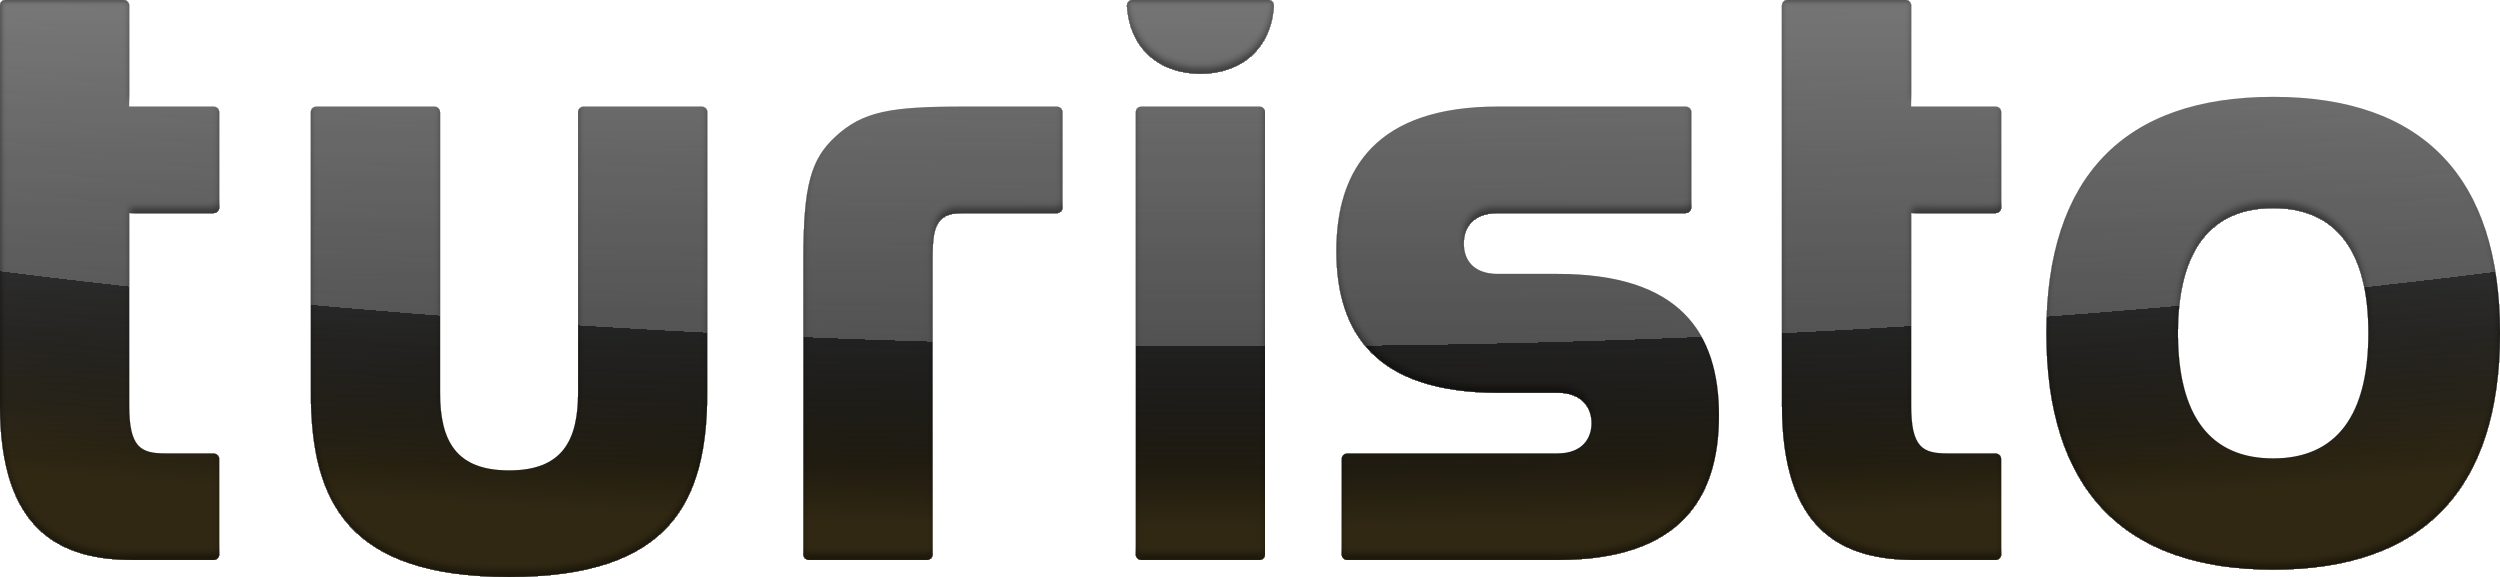
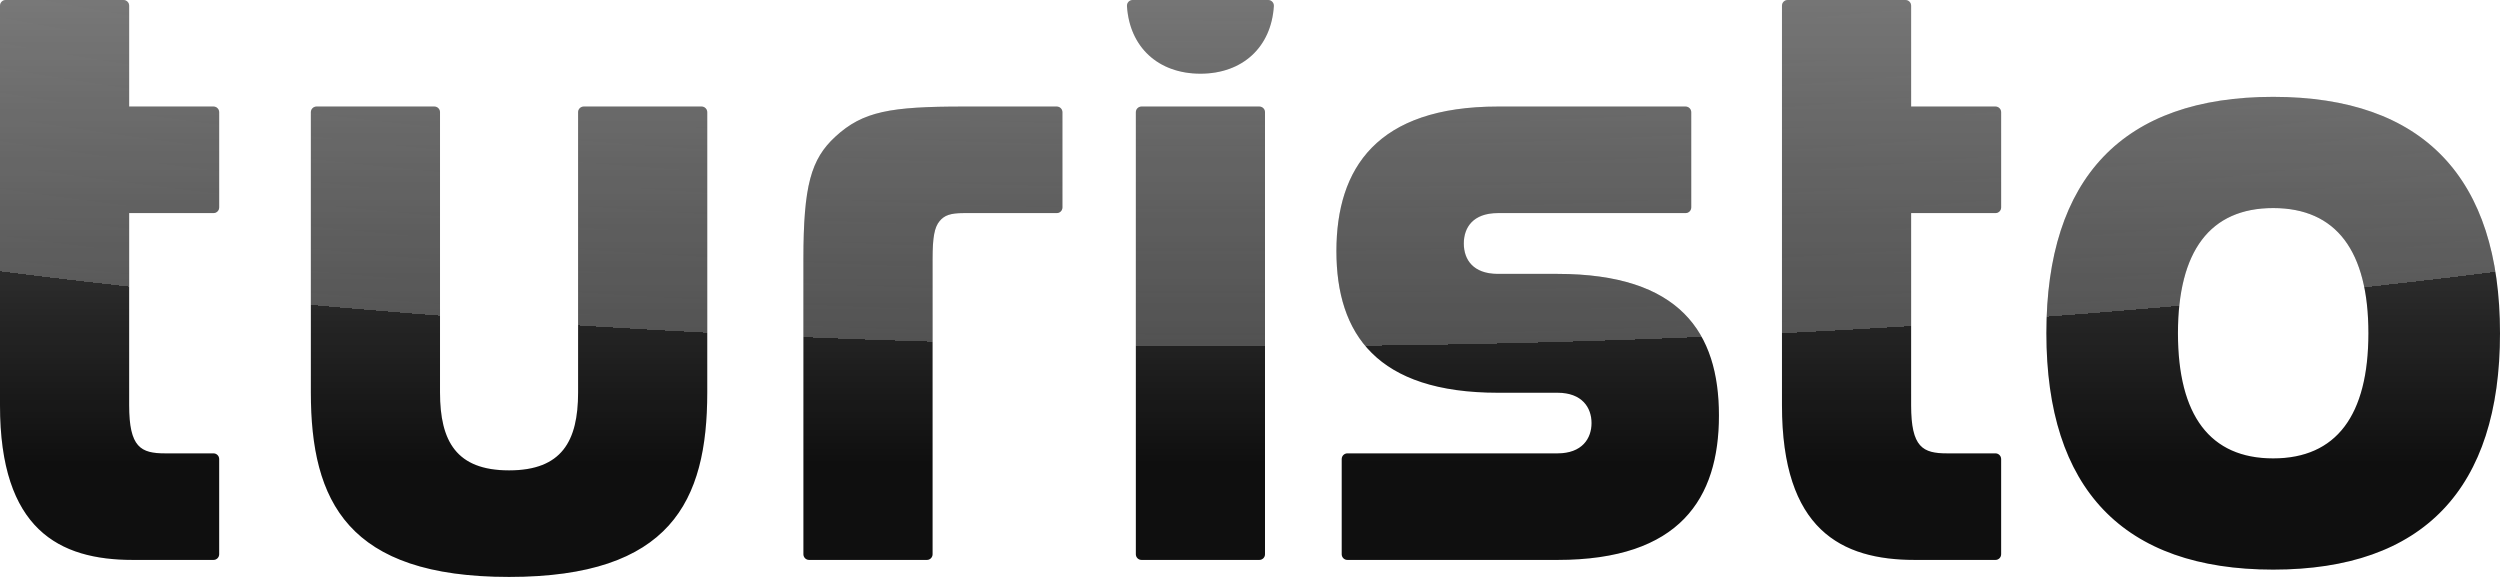
<svg xmlns="http://www.w3.org/2000/svg" width="390" height="90" viewBox="0 0 390 90" fill="none">
-   <g filter="url(#filter0_i_452_12695)">
-     <path fill-rule="evenodd" clip-rule="evenodd" d="M354.615 32.458C344.77 32.458 339.76 39.151 339.76 51.984C339.76 64.816 344.77 71.51 354.615 71.51C364.46 71.51 369.47 64.816 369.47 51.984C369.47 39.151 364.46 32.458 354.615 32.458ZM390 51.984C390 76.219 378.067 88.859 354.618 88.859C331.168 88.859 319.234 76.219 319.234 51.984C319.234 27.749 331.168 15.109 354.618 15.109C378.067 15.109 390 27.749 390 51.984ZM312.177 32.357C312.177 32.846 311.781 33.241 311.294 33.241H298.135V63.231C298.135 69.793 299.946 70.727 303.756 70.727H311.294C311.781 70.727 312.177 71.122 312.177 71.611V86.463C312.177 86.951 311.781 87.347 311.294 87.347H298.703C287.207 87.347 277.988 82.603 277.988 63.231V0.885C277.988 0.396 278.384 0 278.872 0H297.252C297.74 0 298.135 0.396 298.135 0.885V16.62H311.294C311.781 16.62 312.177 17.016 312.177 17.505V32.357ZM208.481 39.169C208.481 26.228 214.81 16.62 233.672 16.621H262.949C263.437 16.621 263.833 17.016 263.833 17.505V32.357C263.833 32.846 263.437 33.241 262.949 33.241H233.672C229.81 33.241 228.353 35.469 228.353 37.985C228.353 40.501 229.81 42.728 233.672 42.728H242.975C262.077 42.728 268.154 51.878 268.154 64.811C268.154 77.746 262.077 87.347 242.975 87.347H210.192C209.704 87.347 209.308 86.951 209.308 86.463V71.61C209.308 71.123 209.704 70.727 210.192 70.727H242.975C246.827 70.727 248.282 68.386 248.282 65.996C248.282 63.608 246.827 61.267 242.975 61.267H233.672C214.81 61.267 208.481 52.11 208.481 39.169ZM197.34 86.463C197.34 86.951 196.945 87.347 196.456 87.347H178.077C177.589 87.347 177.193 86.951 177.193 86.463V17.504C177.193 17.016 177.589 16.62 178.077 16.62H196.456C196.945 16.62 197.34 17.016 197.34 17.504V86.463ZM197.838 0C198.351 0 198.754 0.438 198.722 0.95C198.321 7.335 193.858 11.494 187.264 11.494C180.671 11.494 176.207 7.335 175.807 0.95C175.774 0.438 176.179 0 176.692 0H197.838ZM125.334 40.406C125.334 28.979 126.505 24.833 130.31 21.325C134.62 17.353 138.917 16.621 150.33 16.621H164.855C165.343 16.621 165.739 17.017 165.739 17.505V32.358C165.739 32.846 165.343 33.242 164.855 33.242H150.33C148.259 33.242 147.33 33.585 146.576 34.49C145.785 35.44 145.481 36.965 145.481 40.406V86.463C145.481 86.952 145.086 87.347 144.598 87.347H126.218C125.73 87.347 125.334 86.952 125.334 86.463V40.406ZM79.413 90C54.24 90 48.494 78.227 48.494 61.226V17.504C48.494 17.017 48.89 16.62 49.378 16.62H67.758C68.246 16.62 68.642 17.017 68.642 17.504V61.226C68.642 68.839 71.192 73.379 79.413 73.379C87.634 73.379 90.183 68.839 90.183 61.226V17.504C90.183 17.017 90.579 16.62 91.068 16.62H109.448C109.935 16.62 110.331 17.017 110.331 17.504V61.226C110.331 78.227 104.586 90 79.413 90ZM34.19 32.357C34.19 32.846 33.794 33.241 33.306 33.241H20.148V63.231C20.148 69.793 21.959 70.727 25.769 70.727H33.306C33.794 70.727 34.19 71.122 34.19 71.611V86.463C34.19 86.951 33.794 87.347 33.306 87.347H20.715C9.22 87.347 0 82.603 0 63.231V0.885C0 0.396 0.396 0 0.884 0H19.264C19.752 0 20.148 0.396 20.148 0.885V16.62H33.306C33.794 16.62 34.19 17.016 34.19 17.505V32.357Z" fill="url(#paint0_linear_452_12695)" />
-     <path fill-rule="evenodd" clip-rule="evenodd" d="M354.615 32.458C344.77 32.458 339.76 39.151 339.76 51.984C339.76 64.816 344.77 71.51 354.615 71.51C364.46 71.51 369.47 64.816 369.47 51.984C369.47 39.151 364.46 32.458 354.615 32.458ZM390 51.984C390 76.219 378.067 88.859 354.618 88.859C331.168 88.859 319.234 76.219 319.234 51.984C319.234 27.749 331.168 15.109 354.618 15.109C378.067 15.109 390 27.749 390 51.984ZM312.177 32.357C312.177 32.846 311.781 33.241 311.294 33.241H298.135V63.231C298.135 69.793 299.946 70.727 303.756 70.727H311.294C311.781 70.727 312.177 71.122 312.177 71.611V86.463C312.177 86.951 311.781 87.347 311.294 87.347H298.703C287.207 87.347 277.988 82.603 277.988 63.231V0.885C277.988 0.396 278.384 0 278.872 0H297.252C297.74 0 298.135 0.396 298.135 0.885V16.62H311.294C311.781 16.62 312.177 17.016 312.177 17.505V32.357ZM208.481 39.169C208.481 26.228 214.81 16.62 233.672 16.621H262.949C263.437 16.621 263.833 17.016 263.833 17.505V32.357C263.833 32.846 263.437 33.241 262.949 33.241H233.672C229.81 33.241 228.353 35.469 228.353 37.985C228.353 40.501 229.81 42.728 233.672 42.728H242.975C262.077 42.728 268.154 51.878 268.154 64.811C268.154 77.746 262.077 87.347 242.975 87.347H210.192C209.704 87.347 209.308 86.951 209.308 86.463V71.61C209.308 71.123 209.704 70.727 210.192 70.727H242.975C246.827 70.727 248.282 68.386 248.282 65.996C248.282 63.608 246.827 61.267 242.975 61.267H233.672C214.81 61.267 208.481 52.11 208.481 39.169ZM197.34 86.463C197.34 86.951 196.945 87.347 196.456 87.347H178.077C177.589 87.347 177.193 86.951 177.193 86.463V17.504C177.193 17.016 177.589 16.62 178.077 16.62H196.456C196.945 16.62 197.34 17.016 197.34 17.504V86.463ZM197.838 0C198.351 0 198.754 0.438 198.722 0.95C198.321 7.335 193.858 11.494 187.264 11.494C180.671 11.494 176.207 7.335 175.807 0.95C175.774 0.438 176.179 0 176.692 0H197.838ZM125.334 40.406C125.334 28.979 126.505 24.833 130.31 21.325C134.62 17.353 138.917 16.621 150.33 16.621H164.855C165.343 16.621 165.739 17.017 165.739 17.505V32.358C165.739 32.846 165.343 33.242 164.855 33.242H150.33C148.259 33.242 147.33 33.585 146.576 34.49C145.785 35.44 145.481 36.965 145.481 40.406V86.463C145.481 86.952 145.086 87.347 144.598 87.347H126.218C125.73 87.347 125.334 86.952 125.334 86.463V40.406ZM79.413 90C54.24 90 48.494 78.227 48.494 61.226V17.504C48.494 17.017 48.89 16.62 49.378 16.62H67.758C68.246 16.62 68.642 17.017 68.642 17.504V61.226C68.642 68.839 71.192 73.379 79.413 73.379C87.634 73.379 90.183 68.839 90.183 61.226V17.504C90.183 17.017 90.579 16.62 91.068 16.62H109.448C109.935 16.62 110.331 17.017 110.331 17.504V61.226C110.331 78.227 104.586 90 79.413 90ZM34.19 32.357C34.19 32.846 33.794 33.241 33.306 33.241H20.148V63.231C20.148 69.793 21.959 70.727 25.769 70.727H33.306C33.794 70.727 34.19 71.122 34.19 71.611V86.463C34.19 86.951 33.794 87.347 33.306 87.347H20.715C9.22 87.347 0 82.603 0 63.231V0.885C0 0.396 0.396 0 0.884 0H19.264C19.752 0 20.148 0.396 20.148 0.885V16.62H33.306C33.794 16.62 34.19 17.016 34.19 17.505V32.357Z" fill="url(#paint1_radial_452_12695)" fill-opacity="0.8" />
-   </g>
+   <path fill-rule="evenodd" clip-rule="evenodd" d="M354.615 32.458C344.77 32.458 339.76 39.151 339.76 51.984C339.76 64.816 344.77 71.51 354.615 71.51C364.46 71.51 369.47 64.816 369.47 51.984C369.47 39.151 364.46 32.458 354.615 32.458ZM390 51.984C390 76.219 378.067 88.859 354.618 88.859C331.168 88.859 319.234 76.219 319.234 51.984C319.234 27.749 331.168 15.109 354.618 15.109C378.067 15.109 390 27.749 390 51.984ZM312.177 32.357C312.177 32.846 311.781 33.241 311.294 33.241H298.135V63.231C298.135 69.793 299.946 70.727 303.756 70.727H311.294C311.781 70.727 312.177 71.122 312.177 71.611V86.463C312.177 86.951 311.781 87.347 311.294 87.347H298.703C287.207 87.347 277.988 82.603 277.988 63.231V0.885C277.988 0.396 278.384 0 278.872 0H297.252C297.74 0 298.135 0.396 298.135 0.885V16.62H311.294C311.781 16.62 312.177 17.016 312.177 17.505V32.357ZM208.481 39.169C208.481 26.228 214.81 16.62 233.672 16.621H262.949C263.437 16.621 263.833 17.016 263.833 17.505V32.357C263.833 32.846 263.437 33.241 262.949 33.241H233.672C229.81 33.241 228.353 35.469 228.353 37.985C228.353 40.501 229.81 42.728 233.672 42.728H242.975C262.077 42.728 268.154 51.878 268.154 64.811C268.154 77.746 262.077 87.347 242.975 87.347H210.192C209.704 87.347 209.308 86.951 209.308 86.463V71.61C209.308 71.123 209.704 70.727 210.192 70.727H242.975C246.827 70.727 248.282 68.386 248.282 65.996C248.282 63.608 246.827 61.267 242.975 61.267H233.672C214.81 61.267 208.481 52.11 208.481 39.169ZM197.34 86.463C197.34 86.951 196.945 87.347 196.456 87.347H178.077C177.589 87.347 177.193 86.951 177.193 86.463V17.504C177.193 17.016 177.589 16.62 178.077 16.62H196.456C196.945 16.62 197.34 17.016 197.34 17.504V86.463ZM197.838 0C198.351 0 198.754 0.438 198.722 0.95C198.321 7.335 193.858 11.494 187.264 11.494C180.671 11.494 176.207 7.335 175.807 0.95C175.774 0.438 176.179 0 176.692 0H197.838ZM125.334 40.406C125.334 28.979 126.505 24.833 130.31 21.325C134.62 17.353 138.917 16.621 150.33 16.621H164.855C165.343 16.621 165.739 17.017 165.739 17.505V32.358C165.739 32.846 165.343 33.242 164.855 33.242H150.33C148.259 33.242 147.33 33.585 146.576 34.49C145.785 35.44 145.481 36.965 145.481 40.406V86.463C145.481 86.952 145.086 87.347 144.598 87.347H126.218C125.73 87.347 125.334 86.952 125.334 86.463V40.406ZM79.413 90C54.24 90 48.494 78.227 48.494 61.226V17.504C48.494 17.017 48.89 16.62 49.378 16.62H67.758C68.246 16.62 68.642 17.017 68.642 17.504V61.226C68.642 68.839 71.192 73.379 79.413 73.379C87.634 73.379 90.183 68.839 90.183 61.226V17.504C90.183 17.017 90.579 16.62 91.068 16.62H109.448C109.935 16.62 110.331 17.017 110.331 17.504V61.226C110.331 78.227 104.586 90 79.413 90ZM34.19 32.357C34.19 32.846 33.794 33.241 33.306 33.241H20.148V63.231C20.148 69.793 21.959 70.727 25.769 70.727H33.306C33.794 70.727 34.19 71.122 34.19 71.611V86.463C34.19 86.951 33.794 87.347 33.306 87.347H20.715C9.22 87.347 0 82.603 0 63.231V0.885C0 0.396 0.396 0 0.884 0H19.264C19.752 0 20.148 0.396 20.148 0.885V16.62H33.306C33.794 16.62 34.19 17.016 34.19 17.505V32.357Z" fill="url(#paint0_linear_452_12695)" />
+   <path fill-rule="evenodd" clip-rule="evenodd" d="M354.615 32.458C344.77 32.458 339.76 39.151 339.76 51.984C339.76 64.816 344.77 71.51 354.615 71.51C364.46 71.51 369.47 64.816 369.47 51.984C369.47 39.151 364.46 32.458 354.615 32.458ZM390 51.984C390 76.219 378.067 88.859 354.618 88.859C331.168 88.859 319.234 76.219 319.234 51.984C319.234 27.749 331.168 15.109 354.618 15.109C378.067 15.109 390 27.749 390 51.984ZM312.177 32.357C312.177 32.846 311.781 33.241 311.294 33.241H298.135V63.231C298.135 69.793 299.946 70.727 303.756 70.727H311.294C311.781 70.727 312.177 71.122 312.177 71.611V86.463C312.177 86.951 311.781 87.347 311.294 87.347H298.703C287.207 87.347 277.988 82.603 277.988 63.231V0.885C277.988 0.396 278.384 0 278.872 0H297.252C297.74 0 298.135 0.396 298.135 0.885V16.62H311.294C311.781 16.62 312.177 17.016 312.177 17.505V32.357ZM208.481 39.169C208.481 26.228 214.81 16.62 233.672 16.621H262.949C263.437 16.621 263.833 17.016 263.833 17.505V32.357C263.833 32.846 263.437 33.241 262.949 33.241H233.672C229.81 33.241 228.353 35.469 228.353 37.985C228.353 40.501 229.81 42.728 233.672 42.728H242.975C262.077 42.728 268.154 51.878 268.154 64.811C268.154 77.746 262.077 87.347 242.975 87.347H210.192C209.704 87.347 209.308 86.951 209.308 86.463V71.61C209.308 71.123 209.704 70.727 210.192 70.727H242.975C246.827 70.727 248.282 68.386 248.282 65.996C248.282 63.608 246.827 61.267 242.975 61.267H233.672C214.81 61.267 208.481 52.11 208.481 39.169ZM197.34 86.463C197.34 86.951 196.945 87.347 196.456 87.347H178.077C177.589 87.347 177.193 86.951 177.193 86.463V17.504C177.193 17.016 177.589 16.62 178.077 16.62H196.456C196.945 16.62 197.34 17.016 197.34 17.504V86.463ZM197.838 0C198.351 0 198.754 0.438 198.722 0.95C198.321 7.335 193.858 11.494 187.264 11.494C180.671 11.494 176.207 7.335 175.807 0.95C175.774 0.438 176.179 0 176.692 0H197.838ZM125.334 40.406C125.334 28.979 126.505 24.833 130.31 21.325C134.62 17.353 138.917 16.621 150.33 16.621H164.855C165.343 16.621 165.739 17.017 165.739 17.505V32.358C165.739 32.846 165.343 33.242 164.855 33.242H150.33C148.259 33.242 147.33 33.585 146.576 34.49C145.785 35.44 145.481 36.965 145.481 40.406V86.463C145.481 86.952 145.086 87.347 144.598 87.347H126.218C125.73 87.347 125.334 86.952 125.334 86.463V40.406ZM79.413 90C54.24 90 48.494 78.227 48.494 61.226V17.504C48.494 17.017 48.89 16.62 49.378 16.62H67.758C68.246 16.62 68.642 17.017 68.642 17.504V61.226C68.642 68.839 71.192 73.379 79.413 73.379C87.634 73.379 90.183 68.839 90.183 61.226V17.504C90.183 17.017 90.579 16.62 91.068 16.62H109.448C109.935 16.62 110.331 17.017 110.331 17.504V61.226C110.331 78.227 104.586 90 79.413 90ZM34.19 32.357C34.19 32.846 33.794 33.241 33.306 33.241H20.148V63.231C20.148 69.793 21.959 70.727 25.769 70.727H33.306C33.794 70.727 34.19 71.122 34.19 71.611V86.463C34.19 86.951 33.794 87.347 33.306 87.347H20.715C9.22 87.347 0 82.603 0 63.231V0.885C0 0.396 0.396 0 0.884 0H19.264C19.752 0 20.148 0.396 20.148 0.885V16.62H33.306C33.794 16.62 34.19 17.016 34.19 17.505V32.357Z" fill="url(#paint1_radial_452_12695)" fill-opacity="0.8" />
  <defs>
-     <filter id="filter0_i_452_12695" x="0" y="-1" width="390" height="91" filterUnits="userSpaceOnUse" color-interpolation-filters="sRGB">
-       <feFlood flood-opacity="0" result="BackgroundImageFix" />
-       <feBlend mode="normal" in="SourceGraphic" in2="BackgroundImageFix" result="shape" />
-       <feColorMatrix in="SourceAlpha" type="matrix" values="0 0 0 0 0 0 0 0 0 0 0 0 0 0 0 0 0 0 127 0" result="hardAlpha" />
-       <feOffset dy="-1" />
-       <feGaussianBlur stdDeviation="0.5" />
-       <feComposite in2="hardAlpha" operator="arithmetic" k2="-1" k3="1" />
-       <feColorMatrix type="matrix" values="0 0 0 0 0 0 0 0 0 0 0 0 0 0 0 0 0 0 0.42 0" />
-       <feBlend mode="normal" in2="shape" result="effect1_innerShadow_452_12695" />
-     </filter>
    <linearGradient id="paint0_linear_452_12695" x1="195" y1="-10" x2="195" y2="72.348" gradientUnits="userSpaceOnUse">
      <stop stop-color="#686868" />
      <stop offset="1" stop-color="#111111" />
    </linearGradient>
    <radialGradient id="paint1_radial_452_12695" cx="0" cy="0" r="1" gradientUnits="userSpaceOnUse" gradientTransform="translate(195 -72) rotate(90) scale(154 554)">
      <stop stop-color="white" stop-opacity="0.07" />
      <stop offset="0.818" stop-color="white" stop-opacity="0.26" />
      <stop offset="0.818" stop-opacity="0.12" />
-       <stop offset="1" stop-color="#856616" stop-opacity="0.33" />
    </radialGradient>
  </defs>
</svg>
